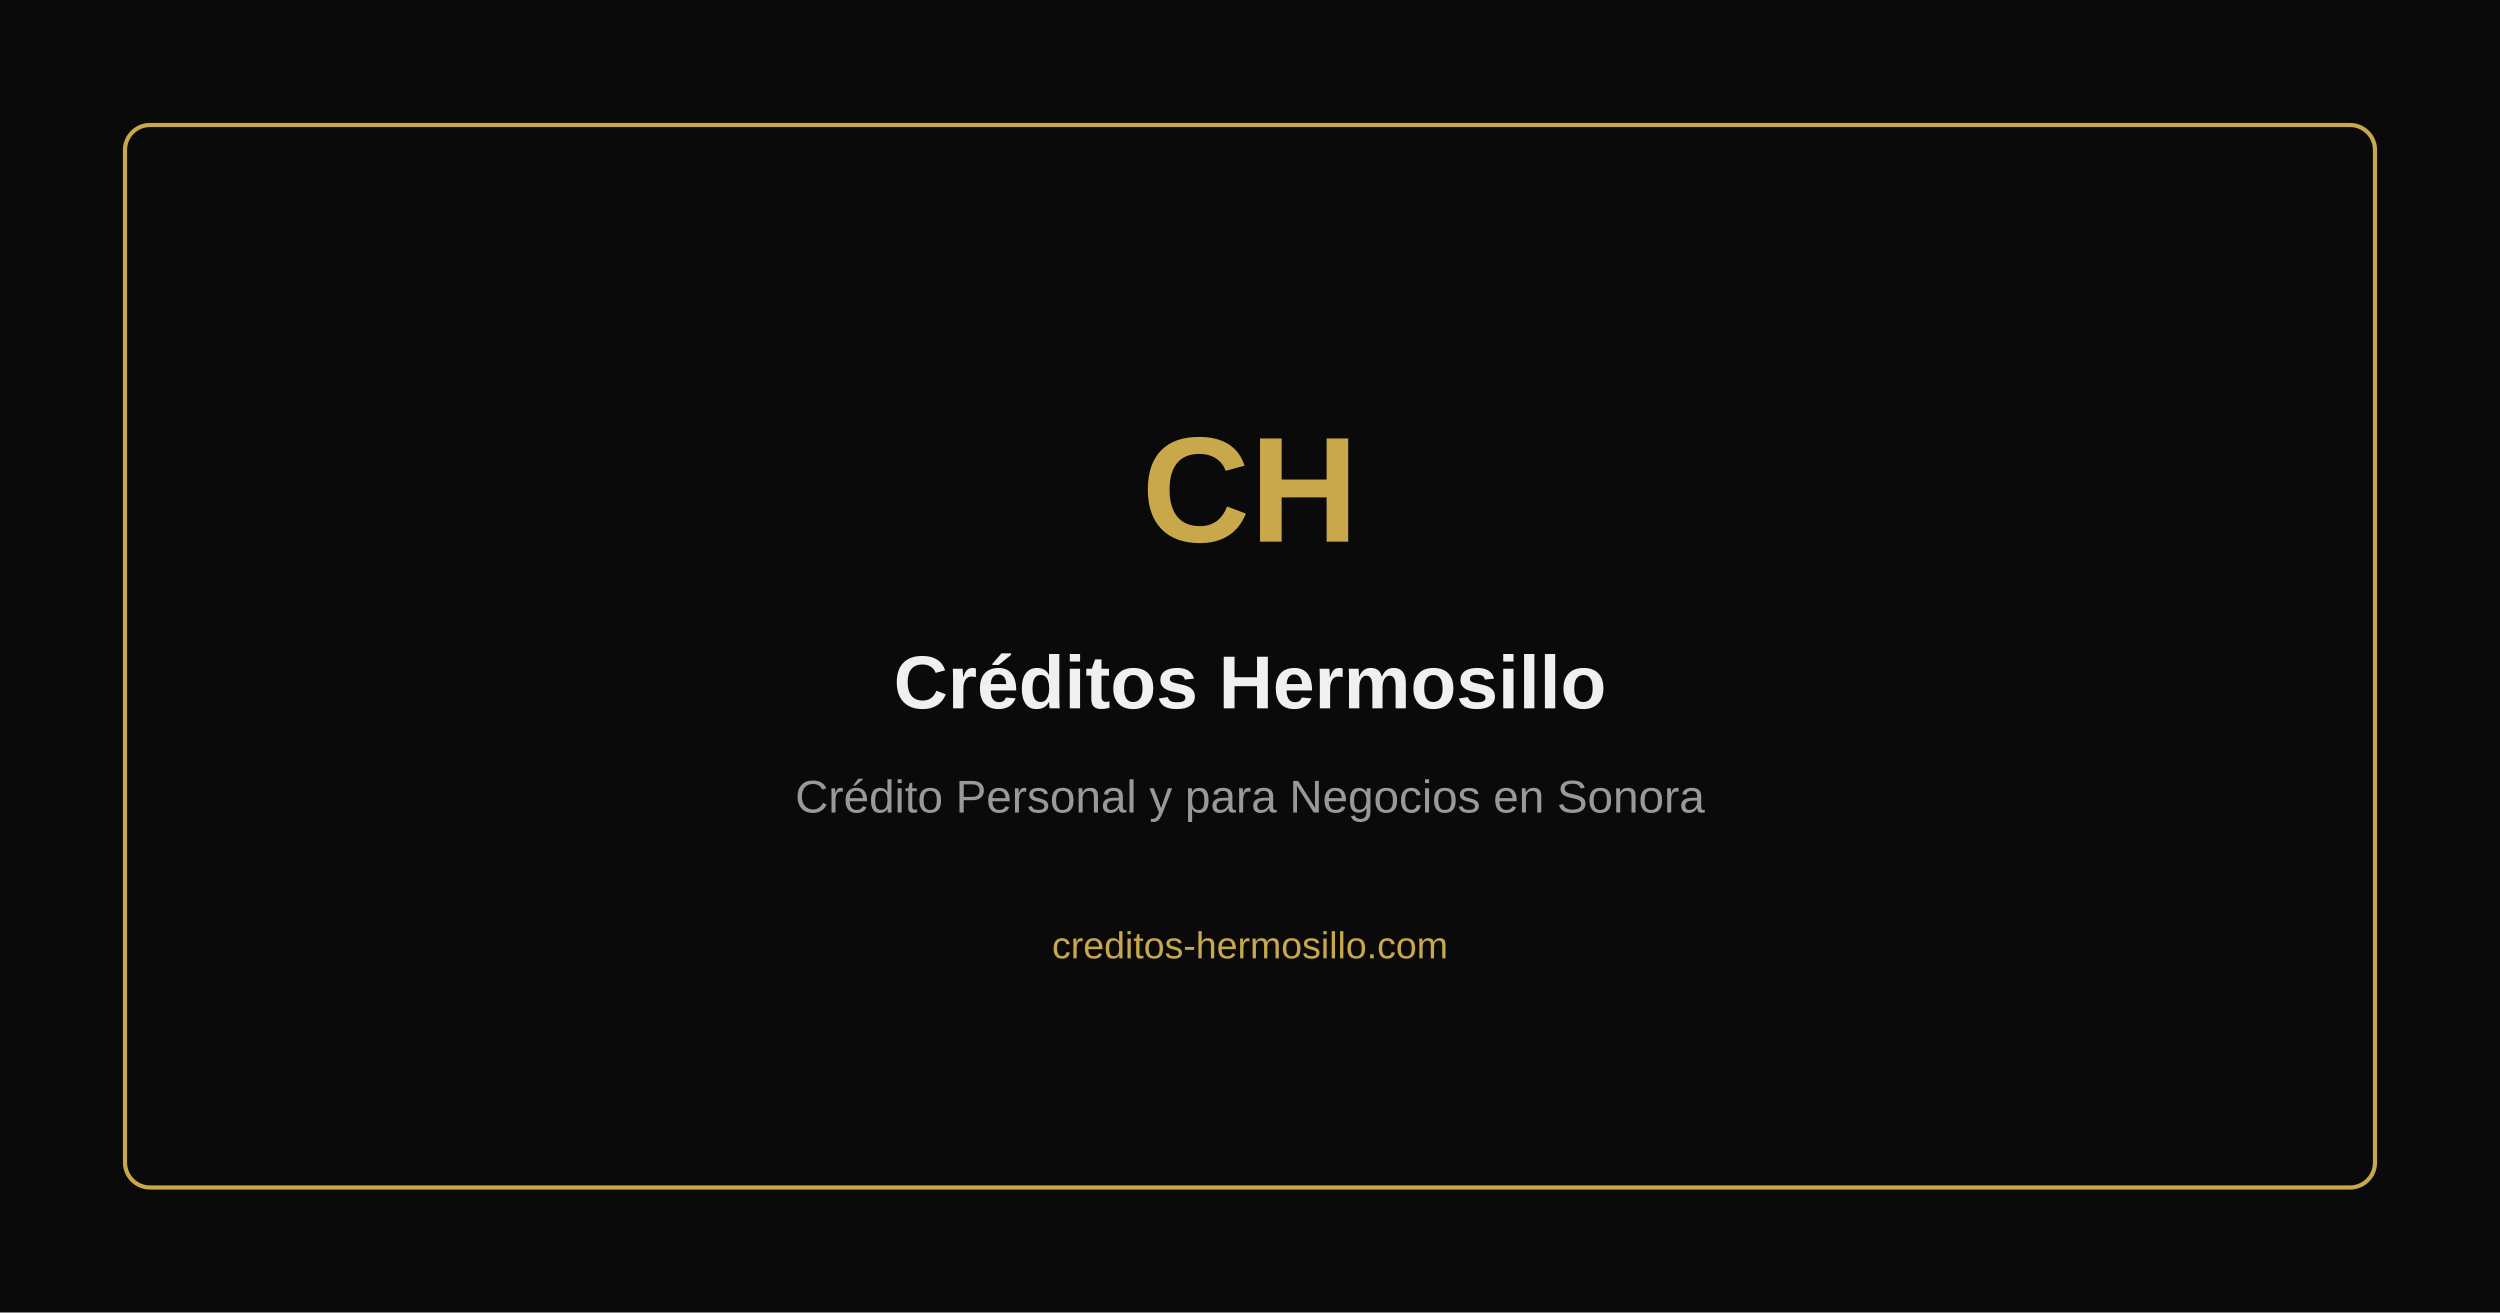
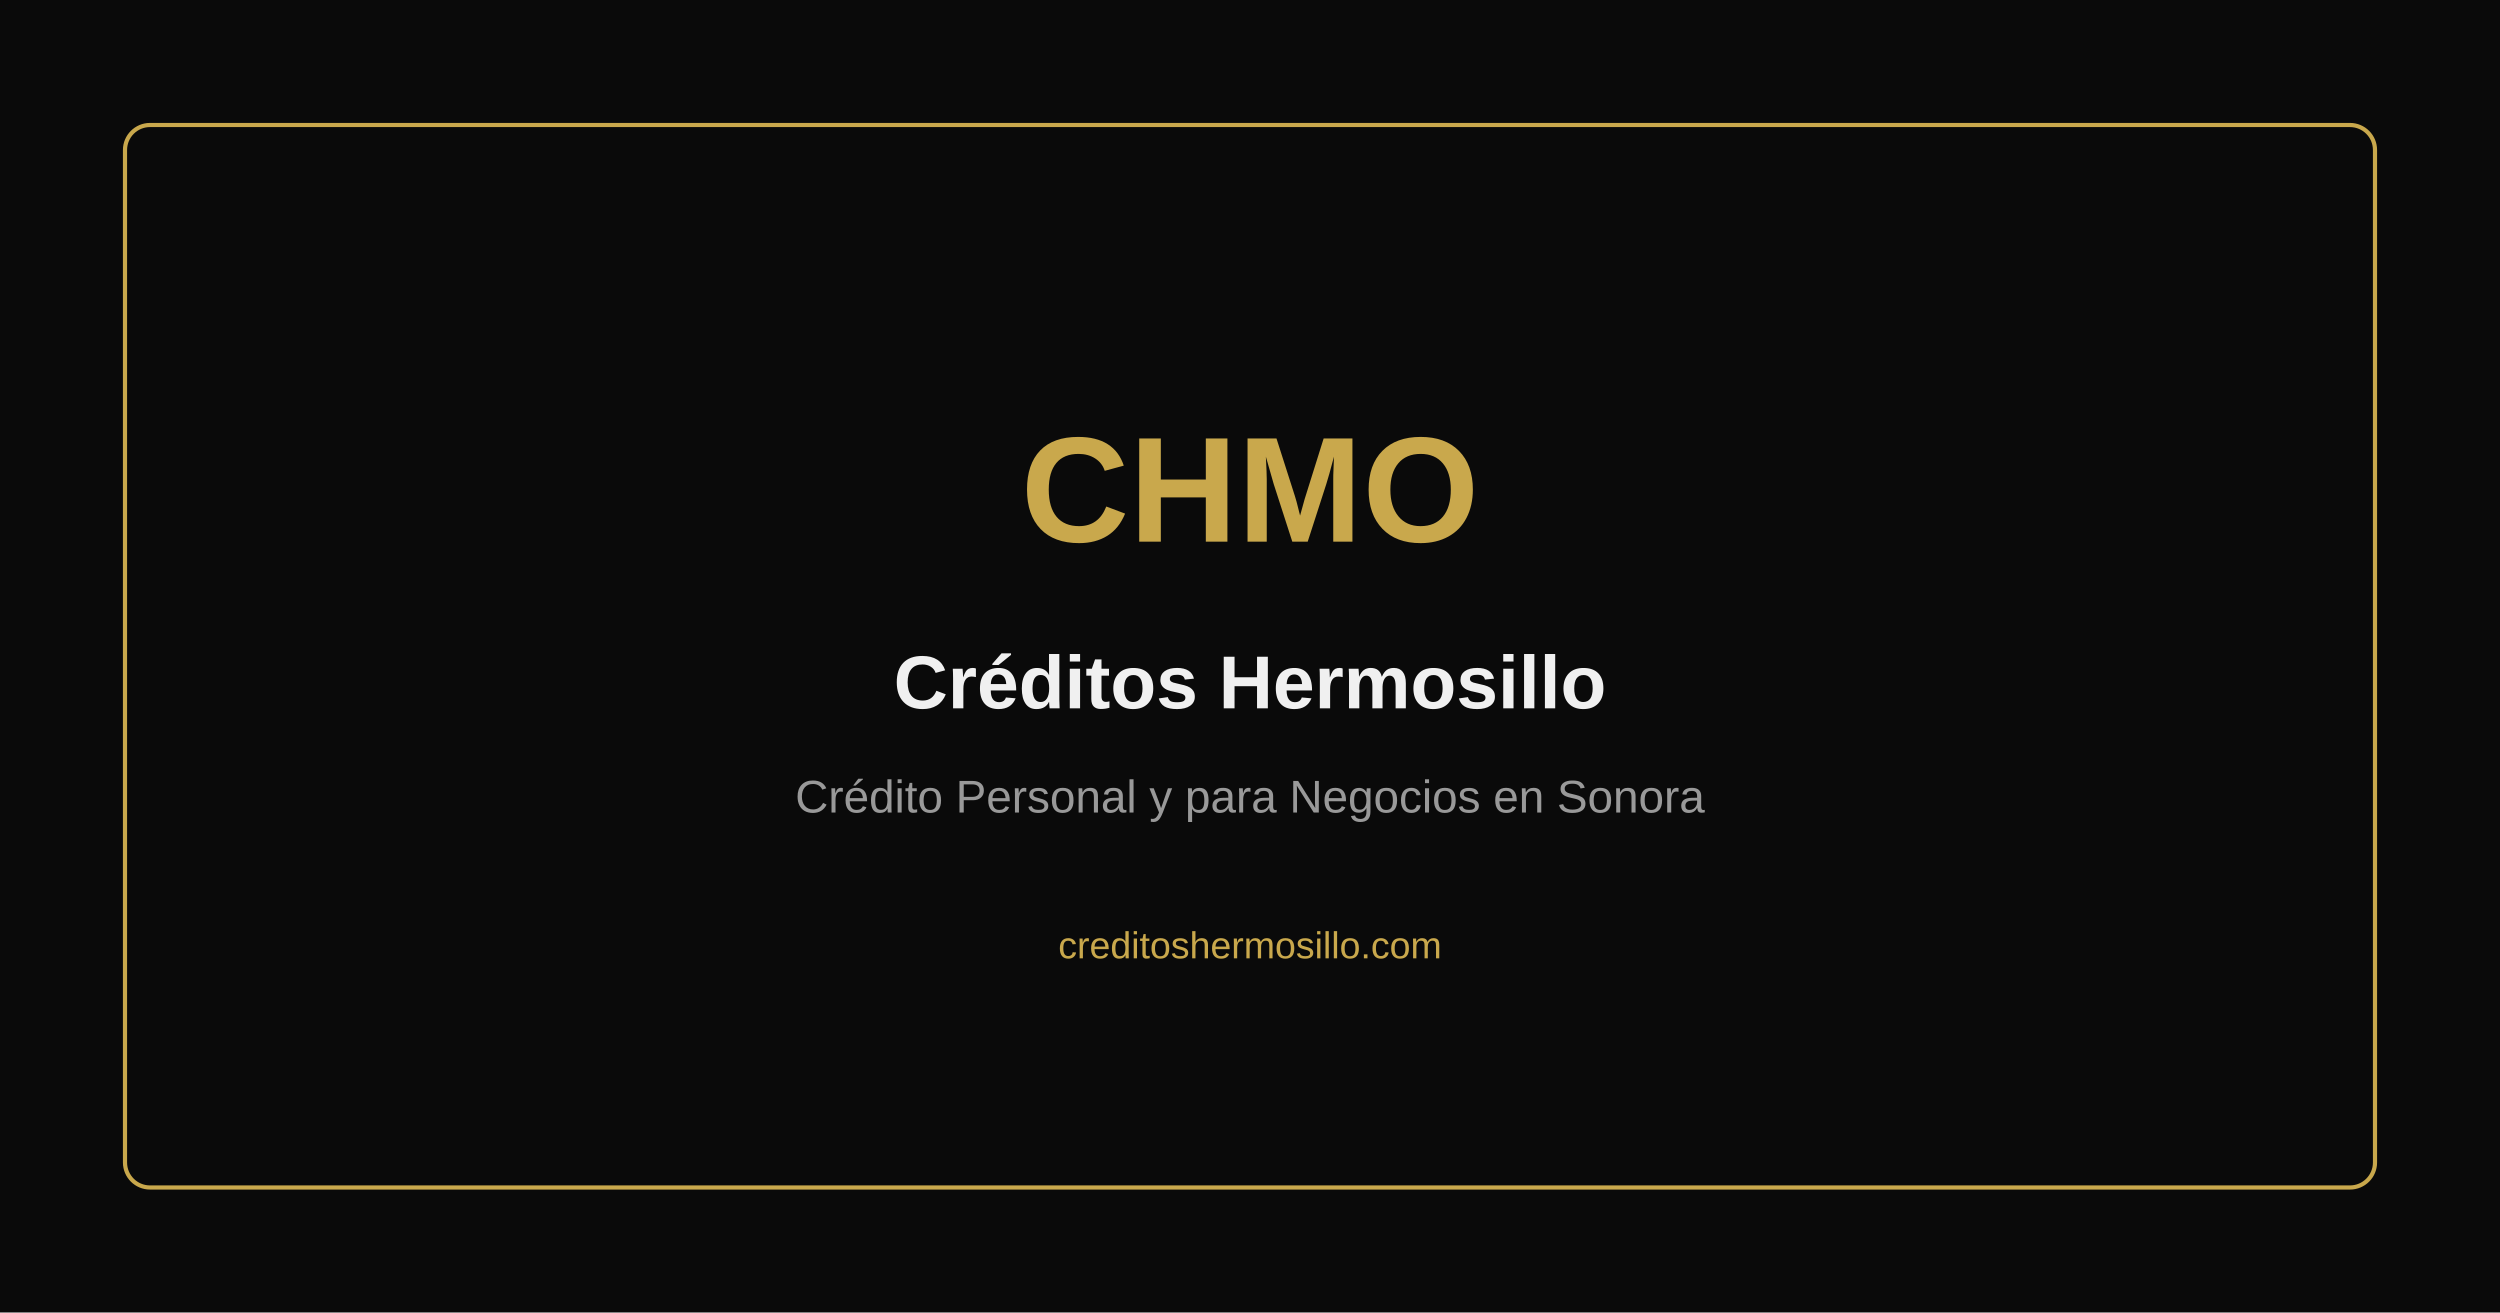
<svg xmlns="http://www.w3.org/2000/svg" width="1200" height="630" viewBox="0 0 1200 630">
  <rect width="1200" height="630" fill="#0a0a0a" />
  <rect x="60" y="60" width="1080" height="510" rx="12" fill="none" stroke="#c9a84c" stroke-width="2" />
-   <text x="600" y="260" text-anchor="middle" font-family="Montserrat, Arial, sans-serif" font-size="72" font-weight="700" fill="#c9a84c">CH</text>
+   <text x="600" y="260" text-anchor="middle" font-family="Montserrat, Arial, sans-serif" font-size="72" font-weight="700" fill="#c9a84c">CHMO</text>
  <text x="600" y="340" text-anchor="middle" font-family="Montserrat, Arial, sans-serif" font-size="36" font-weight="600" fill="#f0f0f0">Créditos Hermosillo</text>
  <text x="600" y="390" text-anchor="middle" font-family="Montserrat, Arial, sans-serif" font-size="22" font-weight="300" fill="#999">Crédito Personal y para Negocios en Sonora</text>
-   <text x="600" y="460" text-anchor="middle" font-family="Montserrat, Arial, sans-serif" font-size="18" font-weight="400" fill="#c9a84c">creditos-hermosillo.com</text>
+   <text x="600" y="460" text-anchor="middle" font-family="Montserrat, Arial, sans-serif" font-size="18" font-weight="400" fill="#c9a84c">creditoshermosillo.com</text>
</svg>
